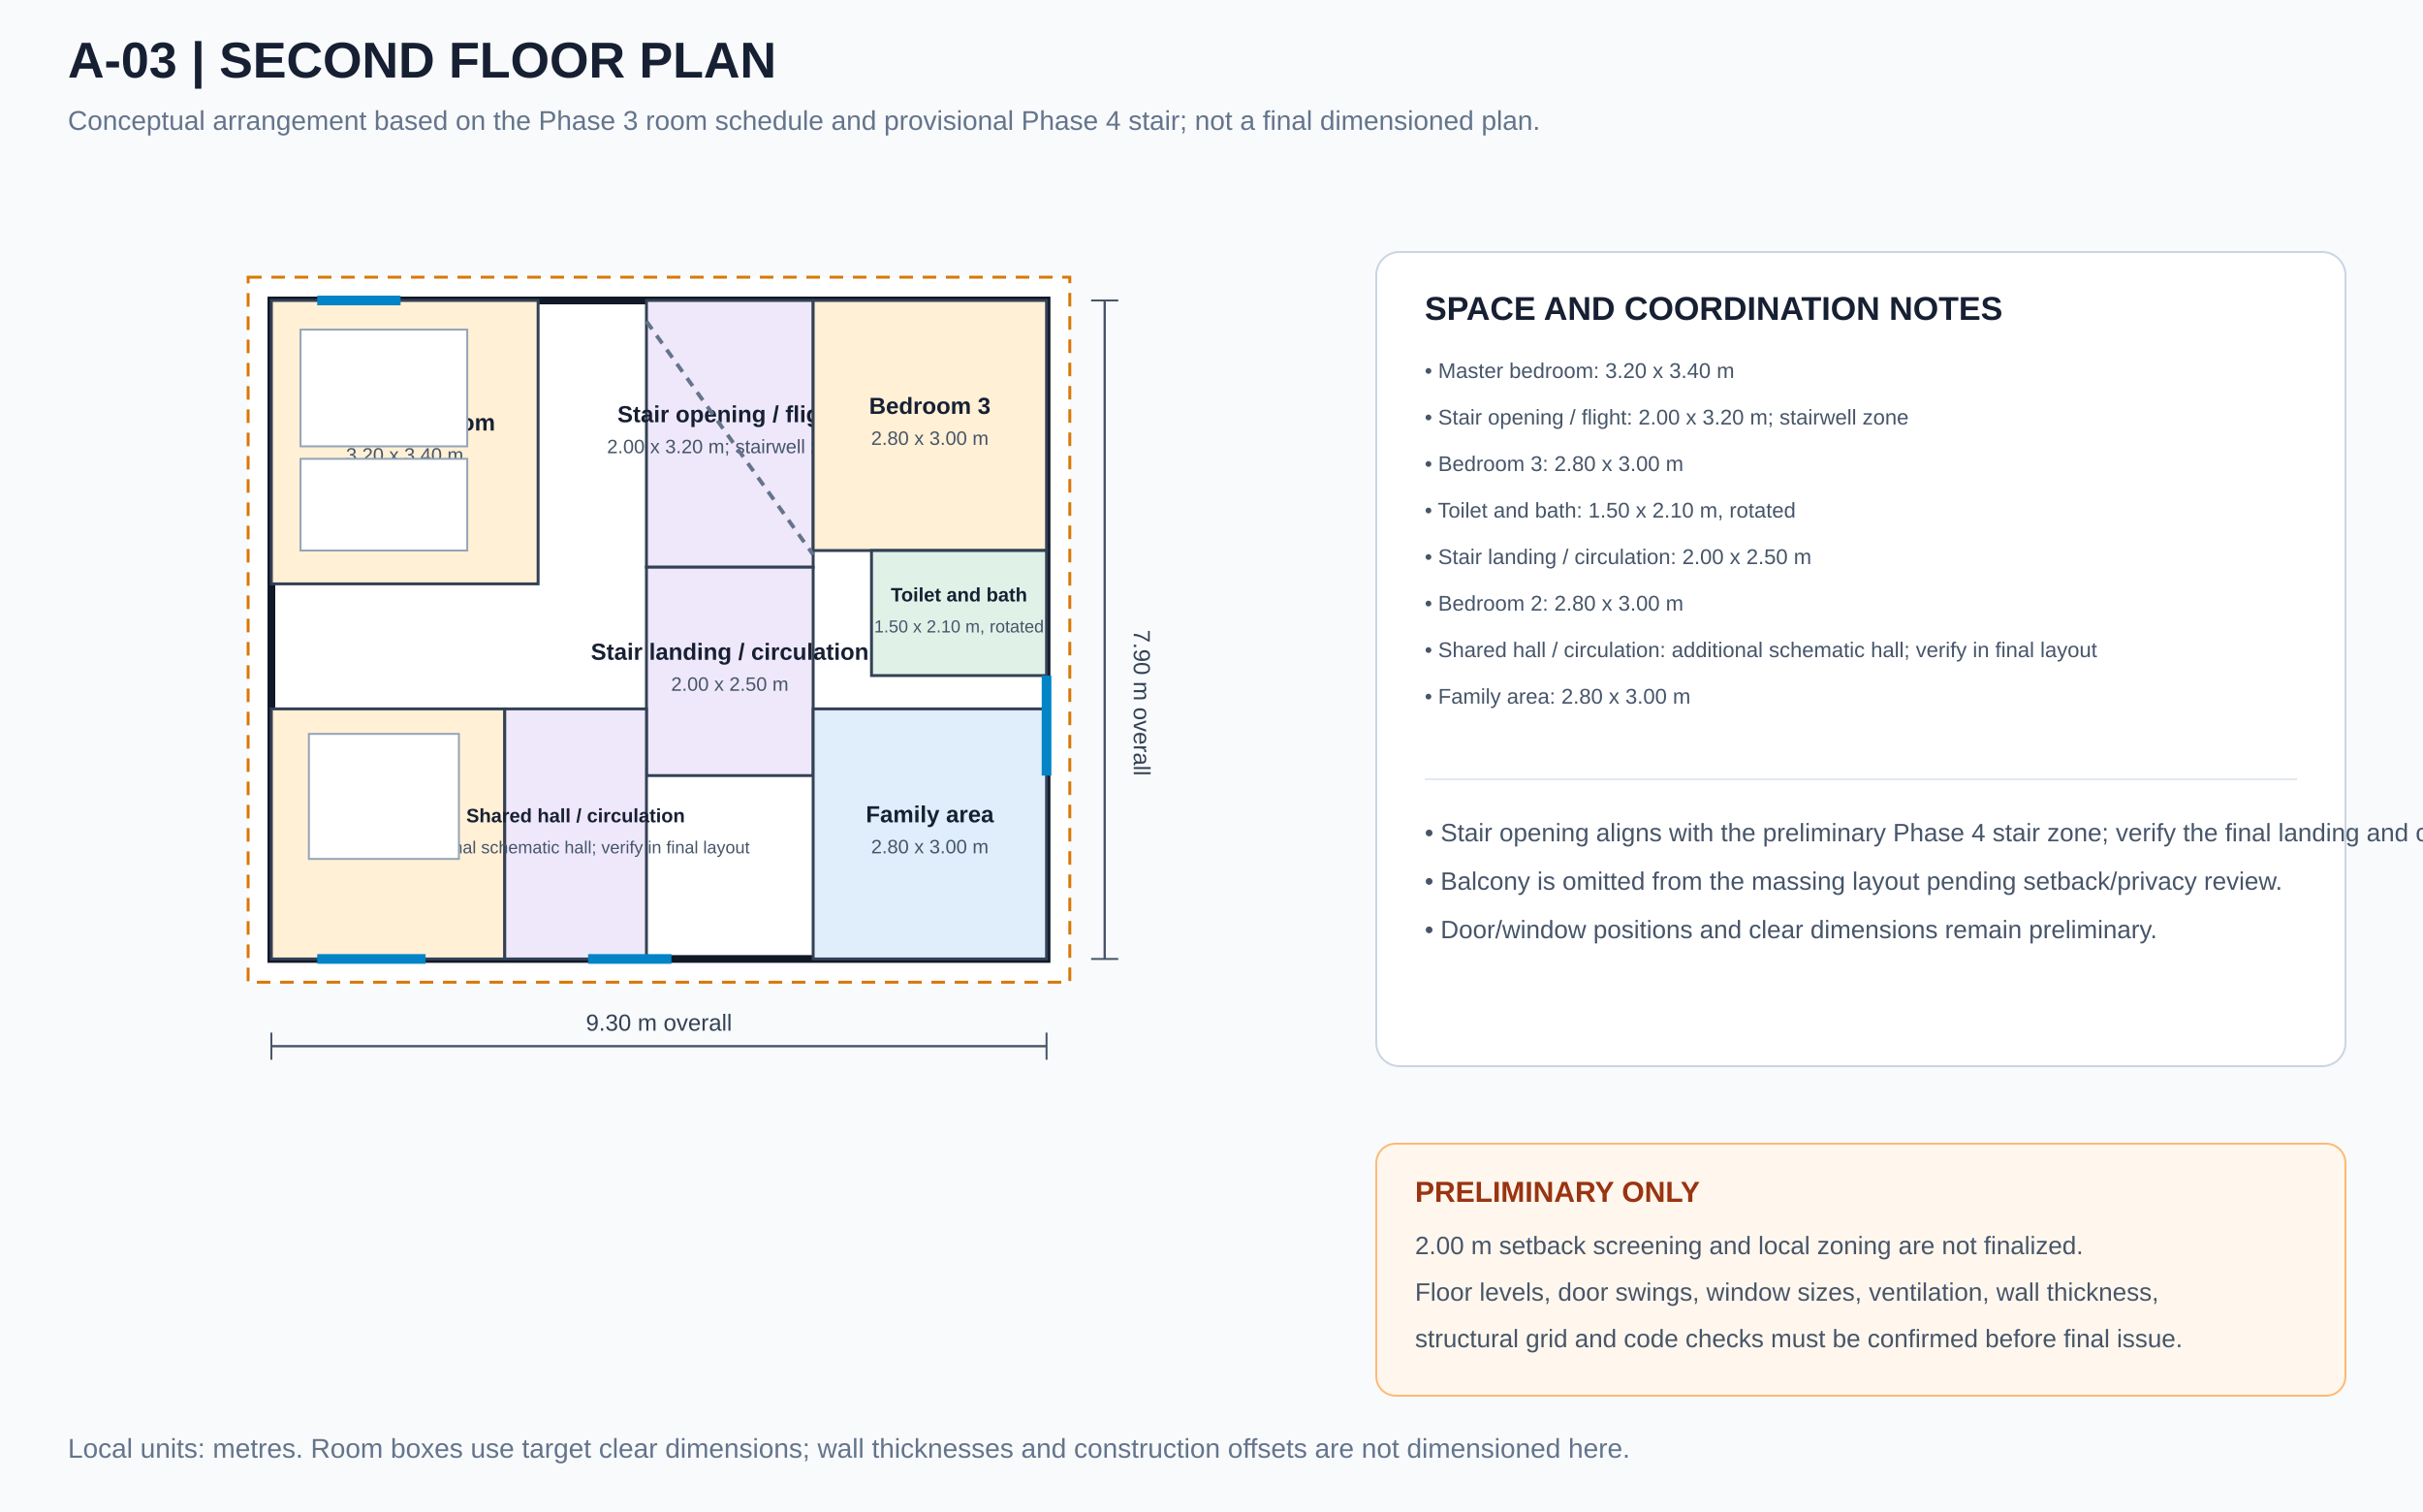
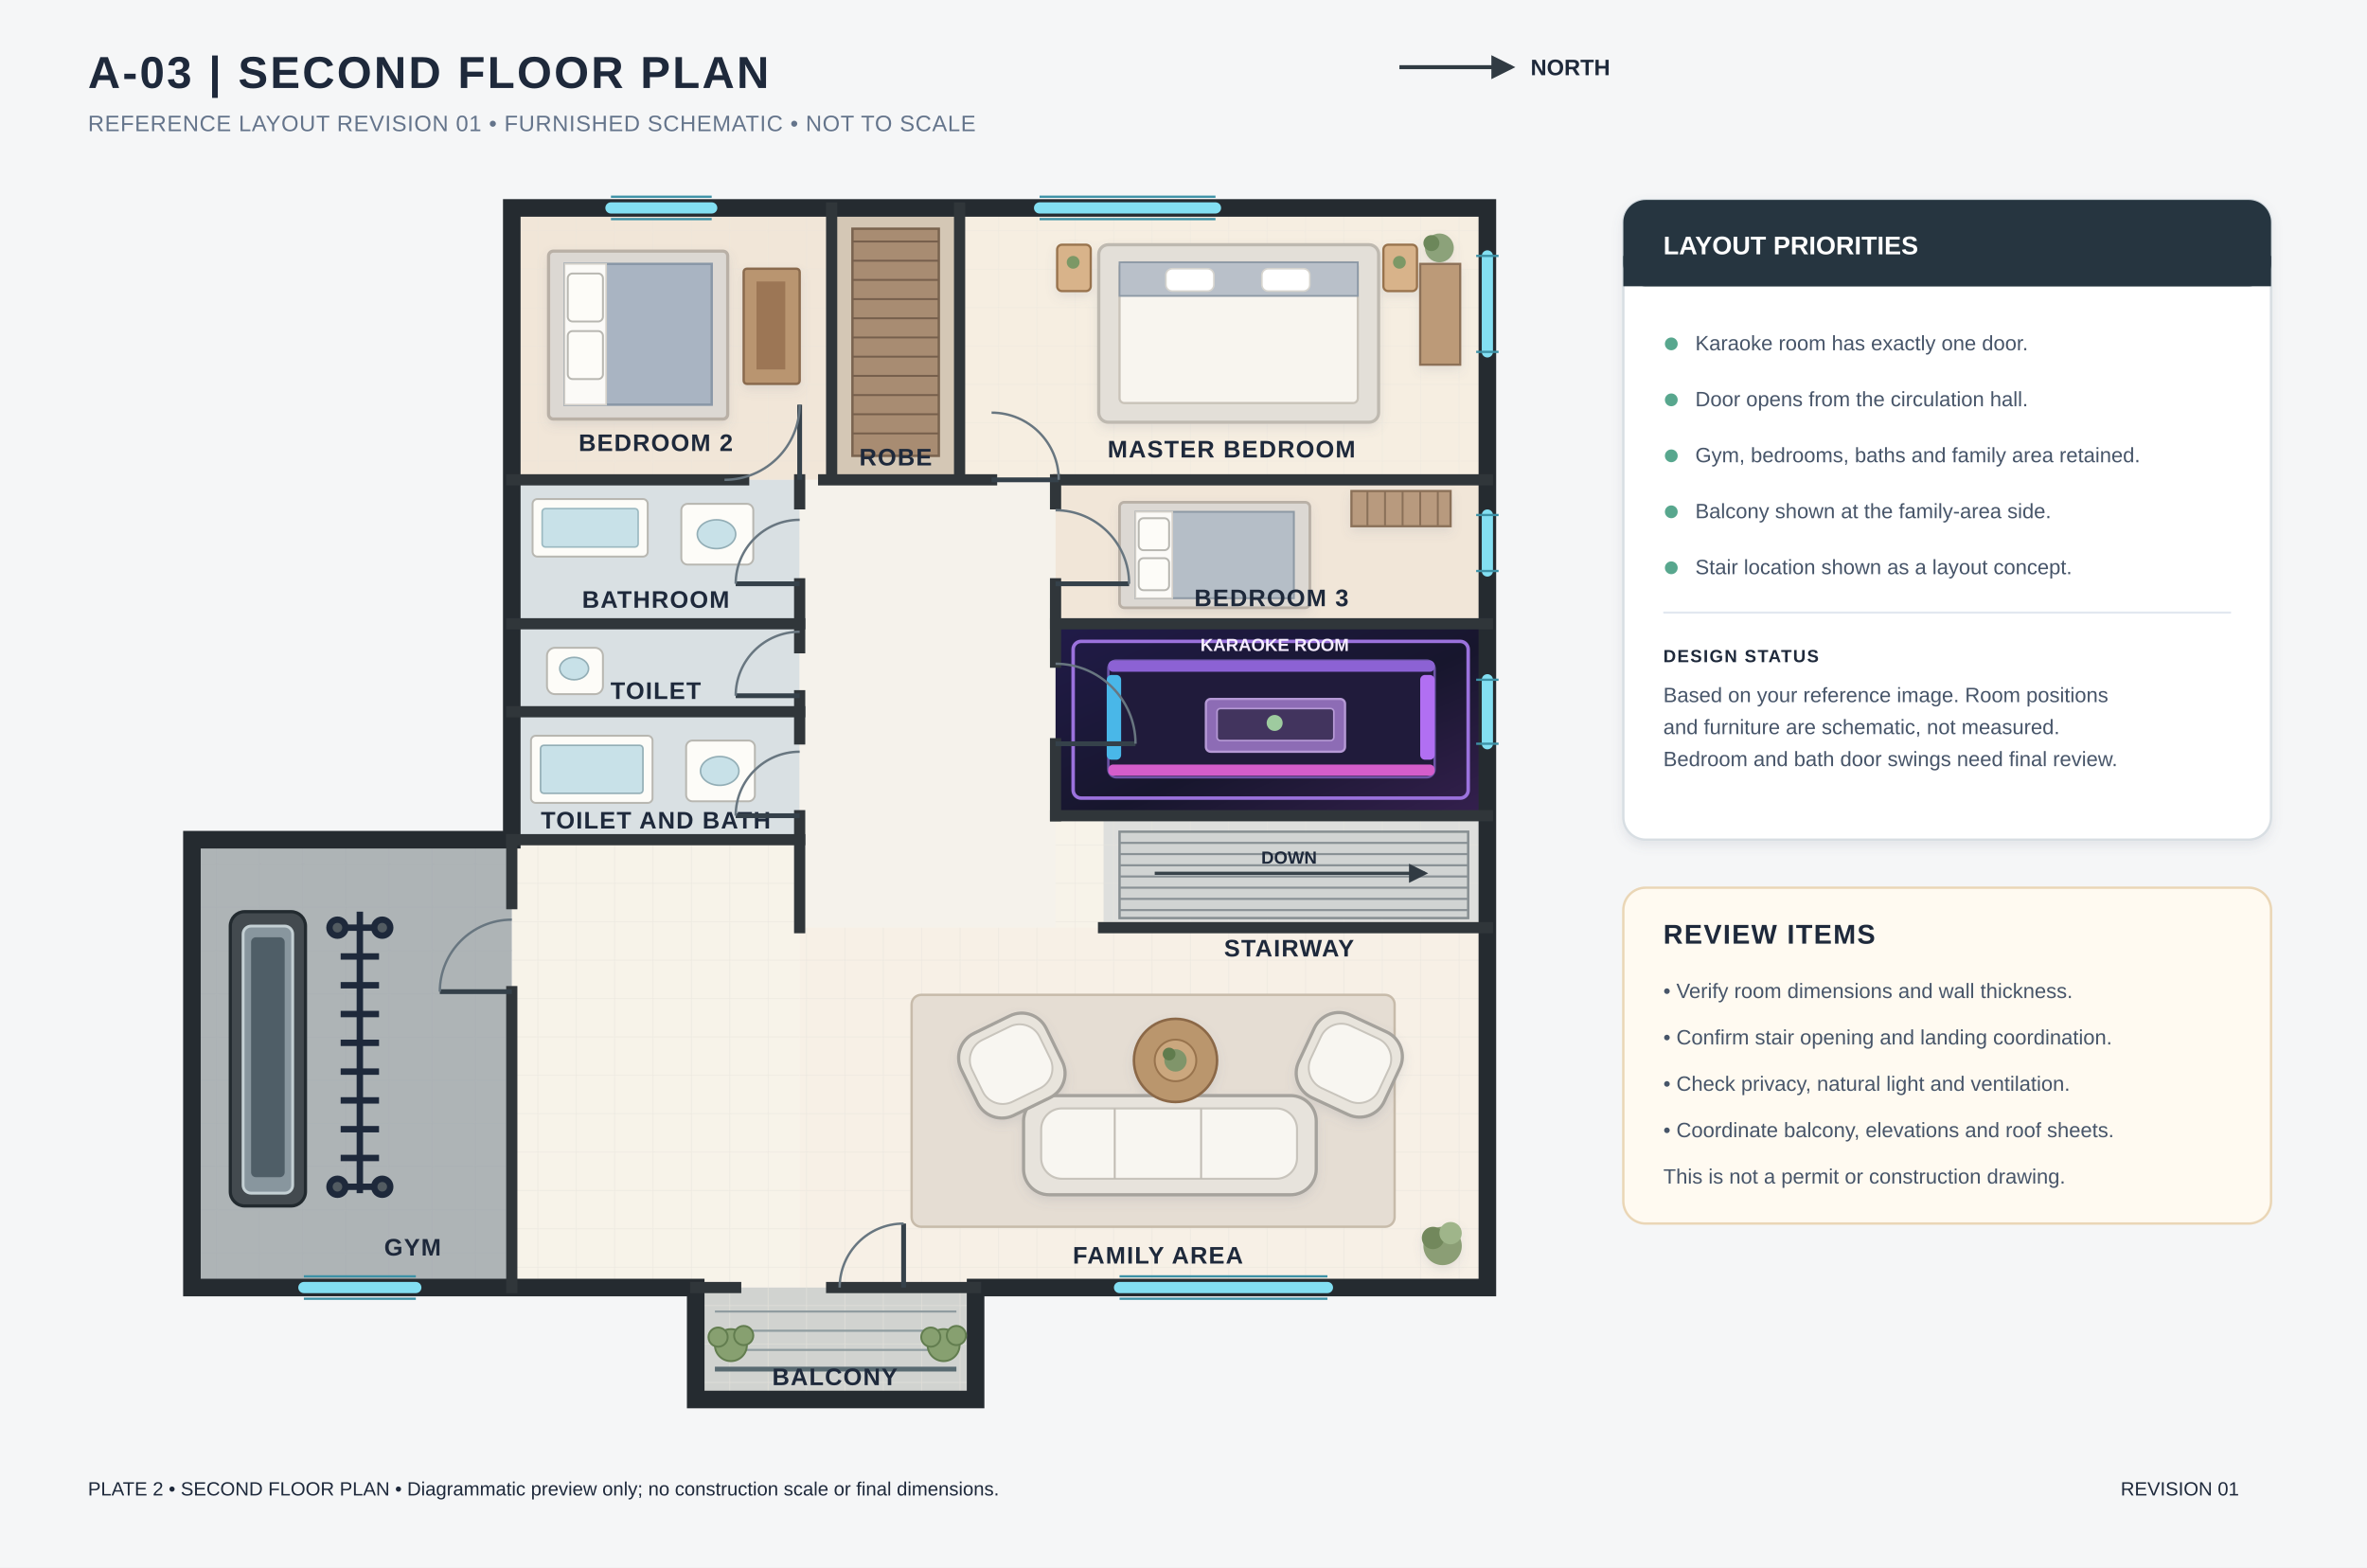
- <svg xmlns="http://www.w3.org/2000/svg" width="1250" height="780" viewBox="0 0 1250 780" role="img" aria-labelledby="title desc">
-   <style>text{font-family:Arial,Helvetica,sans-serif}.title{font-size:26px;font-weight:700;fill:#172033}.sub{font-size:14px;fill:#64748b}.note{font-size:13px;fill:#475569}.small{font-size:11px;fill:#475569}</style>
-   <rect width="1250" height="780" fill="#f8fafc" />
-   <text class="title" x="35" y="40">A-03 | SECOND FLOOR PLAN</text>
-   <text class="sub" x="35" y="67">Conceptual arrangement based on the Phase 3 room schedule and provisional Phase 4 stair; not a final dimensioned plan.</text>
-   <rect x="128" y="143" width="423.9" height="363.7" fill="#ffffff" stroke="#d97706" stroke-width="1.5" stroke-dasharray="7 5" />
-   <rect x="140" y="155" width="399.9" height="339.7" fill="#ffffff" stroke="#111827" stroke-width="4" />
+ <svg xmlns="http://www.w3.org/2000/svg" width="1480" height="980" viewBox="0 0 1480 980" role="img" aria-labelledby="title desc">
+   <defs>
+     <pattern id="tile" width="24" height="24" patternUnits="userSpaceOnUse">
+       <path d="M24 0H0V24" fill="none" stroke="#e7e4dc" stroke-width="0.8" />
+     </pattern>
+     <pattern id="gymTile" width="27" height="27" patternUnits="userSpaceOnUse">
+       <path d="M27 0H0V27" fill="none" stroke="#aab0b4" stroke-width="0.8" />
+     </pattern>
+     <linearGradient id="karaokeGlow" x1="0" y1="0" x2="1" y2="1">
+       <stop offset="0" stop-color="#211b49" />
+       <stop offset=".55" stop-color="#17162d" />
+       <stop offset="1" stop-color="#35204f" />
+     </linearGradient>
+     <marker id="arrow" markerWidth="8" markerHeight="8" refX="5" refY="3" orient="auto">
+       <path d="M0,0 L6,3 L0,6 Z" fill="#313b43" />
+     </marker>
+     <filter id="softShadow" x="-20%" y="-20%" width="140%" height="140%">
+       <feDropShadow dx="0" dy="3" stdDeviation="3" flood-color="#64748b" flood-opacity=".14" />
+     </filter>
+     <style>
+     text{font-family:Arial,Helvetica,sans-serif;fill:#1e293b}
+     .sheetTitle{font-size:28px;font-weight:800;letter-spacing:1.4px}
+     .sheetSub{font-size:14px;fill:#64748b;letter-spacing:.4px}
+     .roomLabel{font-size:15px;font-weight:700;letter-spacing:.7px;text-anchor:middle}
+     .roomSmall{font-size:11px;fill:#64748b;text-anchor:middle}
+     .wall{fill:none;stroke:#252b30;stroke-width:11;stroke-linejoin:miter;stroke-linecap:square}
+     .innerWall{fill:none;stroke:#30363a;stroke-width:7;stroke-linecap:square}
+     .window{fill:none;stroke:#83dff2;stroke-width:7;stroke-linecap:round}
+     .windowFrame{fill:none;stroke:#3d91a6;stroke-width:1.4}
+     .doorLeaf{fill:none;stroke:#35414a;stroke-width:3}
+     .doorArc{fill:none;stroke:#687680;stroke-width:1.5}
+     .furn{fill:#d8b38a;stroke:#98734d;stroke-width:1.4}
+     .furnLight{fill:#fdfcf8;stroke:#b8b7b1;stroke-width:1.2}
+     .panelText{font-size:13px;fill:#475569}
+     .panelHeading{font-size:17px;font-weight:800;letter-spacing:.8px}
+     .tag{font-size:11px;font-weight:700;letter-spacing:.8px}
+     .lightText{fill:#ffffff}
+     .karaokeLabel{fill:#f6edff}
+   </style>
+   </defs>
+   <rect width="1480" height="980" fill="#f5f6f7" />
+   <text x="55" y="55" class="sheetTitle">A-03  |  SECOND FLOOR PLAN</text>
+   <text x="55" y="82" class="sheetSub">REFERENCE LAYOUT REVISION 01  •  FURNISHED SCHEMATIC  •  NOT TO SCALE</text>
+   <g transform="translate(875 42)">
+     <path d="M0 0H70" stroke="#303b43" stroke-width="2.5" marker-end="url(#arrow)" />
+     <text x="82" y="5" font-size="14" font-weight="700">NORTH</text>
+   </g>
+   <rect x="320" y="130" width="610" height="675" fill="#f7f3e9" />
+   <rect x="320" y="130" width="610" height="675" fill="url(#tile)" opacity=".7" />
+   <rect x="120" y="525" width="200" height="280" fill="#aeb4b6" />
+   <rect x="120" y="525" width="200" height="280" fill="url(#gymTile)" opacity=".7" />
+   <rect x="320" y="130" width="200" height="170" fill="#f1e6d8" />
+   <rect x="520" y="130" width="80" height="170" fill="#d4c7b5" />
+   <rect x="600" y="130" width="330" height="170" fill="#f6eee1" />
+   <rect x="320" y="130" width="200" height="170" fill="url(#tile)" opacity=".35" />
+   <rect x="600" y="130" width="330" height="170" fill="url(#tile)" opacity=".45" />
+   <rect x="320" y="300" width="180" height="90" fill="#d9e0e3" />
+   <rect x="320" y="390" width="180" height="55" fill="#d9e0e3" />
+   <rect x="320" y="445" width="180" height="80" fill="#d9e0e3" />
+   <rect x="500" y="300" width="160" height="505" fill="#f5f2eb" />
+   <rect x="660" y="300" width="270" height="90" fill="#f1e6d8" />
+   <rect x="660" y="390" width="270" height="120" fill="url(#karaokeGlow)" />
+   <rect x="690" y="510" width="240" height="70" fill="#dedfdd" />
+   <rect x="690" y="510" width="240" height="70" fill="url(#tile)" opacity=".5" />
+   <rect x="500" y="580" width="430" height="225" fill="#f7f0e6" />
+   <rect x="500" y="580" width="430" height="225" fill="url(#tile)" opacity=".7" />
+   <rect x="435" y="805" width="175" height="70" fill="#d1d3d0" />
+   <rect x="435" y="805" width="175" height="70" fill="url(#tile)" opacity=".7" />
+   <path class="wall" d="M320 130 H930 V805 H610 V875 H435 V805 H320 V805 H120 V525 H320 Z" />
+   <path class="innerWall" d="M520 130 V300 M600 130 V300 M320 300 H465 M515 300 H620 M662 300 H930" />
+   <path class="innerWall" d="M320 390 H500 M320 445 H500 M320 525 H500" />
+   <path class="innerWall" d="M500 300 V315 M500 365 V405 M500 435 V462 M500 510 V580" />
+   <path class="innerWall" d="M660 300 V315 M660 365 V414 M660 465 V510" />
+   <path class="innerWall" d="M660 390 H930 M660 510 H690 M690 510 H930 M690 580 H930" />
+   <path class="innerWall" d="M320 525 V565 M320 620 V805" />
+   <path class="innerWall" d="M435 805 H460 M520 805 H610" />
+   <g filter="url(#softShadow)">
+     <rect x="343" y="157" width="112" height="105" rx="3" fill="#dcd8d3" stroke="#b9b0a6" stroke-width="2" />
+     <rect x="353" y="165" width="92" height="88" fill="#a9b4c2" stroke="#8997a7" stroke-width="1.5" />
+     <rect x="353" y="165" width="26" height="88" fill="#fbfaf7" stroke="#d4d0c9" />
+     <rect x="355" y="171" width="22" height="30" rx="3" class="furnLight" />
+     <rect x="355" y="207" width="22" height="30" rx="3" class="furnLight" />
+     <rect x="465" y="168" width="35" height="72" rx="2" fill="#b99570" stroke="#8a6b4e" stroke-width="1.5" />
+     <rect x="473" y="176" width="18" height="55" fill="#9c7655" />
+   </g>
+   <text x="410" y="282" class="roomLabel">BEDROOM 2</text>
+   <rect x="533" y="143" width="54" height="142" fill="#a88c72" stroke="#79634f" stroke-width="1.5" />
+   <path d="M533 151H587 M533 163H587 M533 175H587 M533 187H587 M533 199H587 M533 211H587 M533 223H587 M533 235H587 M533 247H587 M533 259H587 M533 271H587" stroke="#765f4c" stroke-width="1.2" />
+   <text x="560" y="291" class="roomLabel" font-size="12">ROBE</text>
+   <g filter="url(#softShadow)">
+     <rect x="687" y="153" width="175" height="111" rx="6" fill="#e3dfd8" stroke="#beb9b0" stroke-width="2" />
+     <rect x="700" y="164" width="149" height="88" rx="3" fill="#f8f5ef" stroke="#c9c3b9" stroke-width="1.4" />
+     <rect x="700" y="164" width="149" height="21" fill="#b9c0c9" stroke="#8c98a5" stroke-width="1.1" />
+     <rect x="729" y="168" width="30" height="14" rx="4" fill="#fff" stroke="#d6d4ce" />
+     <rect x="789" y="168" width="30" height="14" rx="4" fill="#fff" stroke="#d6d4ce" />
+     <rect x="661" y="153" width="21" height="29" rx="3" class="furn" />
+     <rect x="865" y="153" width="21" height="29" rx="3" class="furn" />
+     <circle cx="671" cy="164" r="4" fill="#7b9866" />
+     <circle cx="875" cy="164" r="4" fill="#7b9866" />
+     <rect x="888" y="165" width="25" height="63" fill="#bc9a78" stroke="#8d7158" stroke-width="1.4" />
+     <circle cx="900" cy="155" r="9" fill="#8ca27a" />
+     <circle cx="895" cy="152" r="5" fill="#6c875a" />
+   </g>
+   <text x="770" y="286" class="roomLabel">MASTER BEDROOM</text>
+   <rect x="333" y="312" width="72" height="36" rx="3" class="furnLight" />
+   <rect x="339" y="318" width="60" height="24" rx="2" fill="#c8e1e8" stroke="#9bb9c1" />
+   <rect x="426" y="315" width="45" height="38" rx="4" class="furnLight" />
+   <ellipse cx="448" cy="334" rx="12" ry="9" fill="#c8e1e8" stroke="#93aeb6" />
+   <rect x="342" y="405" width="35" height="29" rx="5" class="furnLight" />
+   <ellipse cx="359" cy="418" rx="9" ry="7" fill="#c8e1e8" stroke="#93aeb6" />
+   <rect x="332" y="460" width="76" height="42" rx="3" class="furnLight" />
+   <rect x="338" y="466" width="64" height="30" rx="2" fill="#c8e1e8" stroke="#93aeb6" />
+   <rect x="429" y="463" width="43" height="38" rx="4" class="furnLight" />
+   <ellipse cx="450" cy="482" rx="12" ry="9" fill="#c8e1e8" stroke="#93aeb6" />
+   <text x="410" y="380" class="roomLabel" font-size="12">BATHROOM</text>
+   <text x="410" y="437" class="roomLabel" font-size="12">TOILET</text>
+   <text x="410" y="518" class="roomLabel" font-size="11">TOILET AND BATH</text>
+   <g filter="url(#softShadow)">
+     <rect x="700" y="314" width="119" height="66" rx="3" fill="#dcd8d3" stroke="#b9b0a6" stroke-width="1.7" />
+     <rect x="710" y="320" width="99" height="54" fill="#b5bec7" stroke="#8d99a4" stroke-width="1.2" />
+     <rect x="710" y="320" width="23" height="54" fill="#fbfaf7" stroke="#d4d0c9" />
+     <rect x="712" y="324" width="19" height="20" rx="3" class="furnLight" />
+     <rect x="712" y="349" width="19" height="20" rx="3" class="furnLight" />
+     <rect x="845" y="307" width="62" height="22" fill="#b89a7e" stroke="#8a7058" stroke-width="1.4" />
+     <path d="M855 307V329 M866 307V329 M877 307V329 M888 307V329 M899 307V329" stroke="#8a7058" stroke-width="1.2" />
+   </g>
+   <text x="795" y="379" class="roomLabel">BEDROOM 3</text>
+   <rect x="671" y="401" width="247" height="98" rx="5" fill="none" stroke="#9b72dd" stroke-width="2.2" />
+   <rect x="693" y="413" width="204" height="73" rx="5" fill="#201b3b" stroke="#6d55a8" stroke-width="1.5" />
+   <rect x="693" y="413" width="204" height="7" rx="3" fill="#8c62d4" />
+   <rect x="693" y="478" width="204" height="7" rx="3" fill="#d45dcb" />
+   <rect x="692" y="422" width="9" height="53" rx="3" fill="#49b7e8" />
+   <rect x="888" y="422" width="9" height="53" rx="3" fill="#b16ff2" />
+   <rect x="754" y="437" width="87" height="33" rx="3" fill="#8d6cb5" stroke="#b69ad6" stroke-width="1.4" />
+   <rect x="761" y="443" width="73" height="20" rx="2" fill="#42345e" stroke="#b69ad6" stroke-width="1" />
+   <circle cx="797" cy="452" r="5" fill="#9ecb9f" />
+   <text x="797" y="407" class="karaokeLabel" text-anchor="middle" font-size="11" font-weight="700">KARAOKE ROOM</text>
+   <rect x="700" y="520" width="218" height="54" fill="#d1d4d3" stroke="#878f92" stroke-width="1.5" />
+   <path d="M700 527H918 M700 534H918 M700 541H918 M700 548H918 M700 555H918 M700 562H918 M700 569H918" stroke="#899195" stroke-width="1.3" />
+   <path d="M722 546H891" stroke="#38434a" stroke-width="2" marker-end="url(#arrow)" />
+   <text x="806" y="540" font-size="11" font-weight="700" text-anchor="middle">DOWN</text>
+   <text x="806" y="598" class="roomLabel" font-size="13">STAIRWAY</text>
+   <rect x="144" y="570" width="47" height="184" rx="9" fill="#434a4f" stroke="#222a2f" stroke-width="2" />
+   <rect x="152" y="579" width="31" height="167" rx="5" fill="#88969e" stroke="#c4d0d4" stroke-width="1.8" />
+   <rect x="157" y="586" width="21" height="150" rx="3" fill="#4f5e67" />
+   <g stroke="#1e293b" stroke-width="4" fill="#525b61">
+     <path d="M225 570V746" />
+     <path d="M213 580H237 M213 598H237 M213 616H237 M213 634H237 M213 652H237 M213 670H237 M213 688H237 M213 706H237 M213 724H237 M213 742H237" />
+     <circle cx="211" cy="580" r="5" />
+     <circle cx="239" cy="580" r="5" />
+     <circle cx="211" cy="742" r="5" />
+     <circle cx="239" cy="742" r="5" />
+   </g>
+   <text x="258" y="785" class="roomLabel">GYM</text>
+   <rect x="570" y="622" width="302" height="145" rx="6" fill="#e5ddd3" stroke="#c7bbaa" stroke-width="1.5" />
+   <g filter="url(#softShadow)">
+     <rect x="640" y="685" width="183" height="62" rx="16" fill="#e7e3dc" stroke="#a5a29c" stroke-width="2" />
+     <rect x="651" y="693" width="160" height="44" rx="13" fill="#f8f6f1" stroke="#c8c4bc" stroke-width="1.3" />
+     <path d="M697 693V737 M751 693V737" stroke="#c0bbb3" stroke-width="1.2" />
+     <rect x="603" y="638" width="59" height="57" rx="17" fill="#e8e4dc" stroke="#a5a29c" stroke-width="2" transform="rotate(-26 632 666)" />
+     <rect x="609" y="644" width="47" height="43" rx="14" fill="#f8f6f1" stroke="#c8c4bc" stroke-width="1.2" transform="rotate(-26 632 666)" />
+     <rect x="814" y="637" width="59" height="57" rx="17" fill="#e8e4dc" stroke="#a5a29c" stroke-width="2" transform="rotate(25 843 666)" />
+     <rect x="820" y="643" width="47" height="43" rx="14" fill="#f8f6f1" stroke="#c8c4bc" stroke-width="1.2" transform="rotate(25 843 666)" />
+     <circle cx="735" cy="663" r="26" fill="#ba966d" stroke="#8b6847" stroke-width="1.6" />
+     <circle cx="735" cy="663" r="13" fill="#cba77e" stroke="#98734d" stroke-width="1.2" />
+     <circle cx="735" cy="663" r="7" fill="#80956b" />
+     <circle cx="731" cy="659" r="4" fill="#617b4e" />
+     <circle cx="902" cy="779" r="12" fill="#8b9e74" />
+     <circle cx="896" cy="774" r="7" fill="#72885b" />
+     <circle cx="907" cy="771" r="7" fill="#9fb58a" />
+   </g>
+   <text x="724" y="790" class="roomLabel">FAMILY AREA</text>
+   <path d="M447 856H598" stroke="#596b72" stroke-width="3" />
+   <path d="M447 844H598 M447 832H598 M447 820H598" stroke="#8f9ca0" stroke-width="1.3" />
+   <g fill="#87a070" stroke="#627d4f" stroke-width="1.2">
+     <circle cx="457" cy="841" r="10" />
+     <circle cx="449" cy="836" r="6" />
+     <circle cx="465" cy="835" r="6" />
+     <circle cx="590" cy="841" r="10" />
+     <circle cx="582" cy="836" r="6" />
+     <circle cx="598" cy="835" r="6" />
+   </g>
+   <text x="522" y="866" class="roomLabel" font-size="12">BALCONY</text>
+   <g id="bedroom2-door" data-room-door="bedroom-2">
+     <path d="M500 300 L500 253" class="doorLeaf" />
+     <path d="M500 253 A47 47 0 0 1 453 300" class="doorArc" />
+   </g>
+   <g id="master-door" data-room-door="master-bedroom">
+     <path d="M620 300 L662 300" class="doorLeaf" />
+     <path d="M662 300 A42 42 0 0 0 620 258" class="doorArc" />
+   </g>
+   <g id="bathroom-door" data-room-door="bathroom">
+     <path d="M500 365 L460 365" class="doorLeaf" />
+     <path d="M460 365 A40 40 0 0 1 500 325" class="doorArc" />
+   </g>
+   <g id="toilet-door" data-room-door="toilet">
+     <path d="M500 435 L460 435" class="doorLeaf" />
+     <path d="M460 435 A40 40 0 0 1 500 395" class="doorArc" />
+   </g>
+   <g id="toilet-bath-door" data-room-door="toilet-and-bath">
+     <path d="M500 510 L460 510" class="doorLeaf" />
+     <path d="M460 510 A40 40 0 0 1 500 470" class="doorArc" />
+   </g>
+   <g id="bedroom3-door" data-room-door="bedroom-3">
+     <path d="M660 365 L706 365" class="doorLeaf" />
+     <path d="M706 365 A46 46 0 0 0 660 319" class="doorArc" />
+   </g>
+   <g id="karaoke-door-01" data-room-door="karaoke-room" aria-label="The only doorway into the karaoke room, from the west-side corridor">
+     <path d="M660 465 L710 465" class="doorLeaf" />
+     <path d="M710 465 A50 50 0 0 0 660 415" class="doorArc" />
+   </g>
+   <g id="gym-door" data-room-door="gym">
+     <path d="M320 620 L275 620" class="doorLeaf" />
+     <path d="M275 620 A45 45 0 0 1 320 575" class="doorArc" />
+   </g>
+   <g id="balcony-door" data-room-door="balcony">
+     <path d="M565 805 L565 765" class="doorLeaf" />
+     <path d="M565 765 A40 40 0 0 0 525 805" class="doorArc" />
+   </g>
+   <g class="window">
+     <path d="M382 130H445 M650 130H760 M930 160V220 M930 322V357 M930 425V465 M190 805H260 M700 805H830" />
+   </g>
+   <g class="windowFrame">
+     <path d="M382 123H445 M382 137H445 M650 123H760 M650 137H760 M923 160H937 M923 220H937 M923 322H937 M923 357H937 M923 425H937 M923 465H937 M190 798H260 M190 812H260 M700 798H830 M700 812H830" />
+   </g>
+   <g filter="url(#softShadow)">
+     <rect x="1015" y="125" width="405" height="400" rx="14" fill="#ffffff" stroke="#d8dee3" stroke-width="1.5" />
+     <rect x="1015" y="125" width="405" height="54" rx="14" fill="#263640" />
+     <rect x="1015" y="160" width="405" height="19" fill="#263640" />
+   </g>
+   <text x="1040" y="159" class="lightText" font-size="16" font-weight="800">LAYOUT PRIORITIES</text>
+   <circle cx="1045" cy="215" r="4" fill="#58a78e" />
+   <text x="1060" y="219" class="panelText">Karaoke room has exactly one door.</text>
+   <circle cx="1045" cy="250" r="4" fill="#58a78e" />
+   <text x="1060" y="254" class="panelText">Door opens from the circulation hall.</text>
+   <circle cx="1045" cy="285" r="4" fill="#58a78e" />
+   <text x="1060" y="289" class="panelText">Gym, bedrooms, baths and family area retained.</text>
+   <circle cx="1045" cy="320" r="4" fill="#58a78e" />
+   <text x="1060" y="324" class="panelText">Balcony shown at the family-area side.</text>
+   <circle cx="1045" cy="355" r="4" fill="#58a78e" />
+   <text x="1060" y="359" class="panelText">Stair location shown as a layout concept.</text>
+   <path d="M1040 383H1395" stroke="#e2e8f0" stroke-width="1.3" />
+   <text x="1040" y="414" class="tag" fill="#334155">DESIGN STATUS</text>
+   <text x="1040" y="439" class="panelText">Based on your reference image. Room positions</text>
+   <text x="1040" y="459" class="panelText">and furniture are schematic, not measured.</text>
+   <text x="1040" y="479" class="panelText">Bedroom and bath door swings need final review.</text>
  <g>
-     <rect x="140" y="155" width="137.6" height="146.2" fill="#fff0d6" stroke="#334155" stroke-width="1.5" />
-     <text x="208.8" y="222.1" text-anchor="middle" font-size="12" font-weight="600" fill="#172033">Master bedroom</text>
-     <text x="208.8" y="238.1" text-anchor="middle" font-size="10" fill="#475569">3.20 x 3.40 m</text>
-   </g>
-   <g>
-     <rect x="333.5" y="155" width="86" height="137.6" fill="#eee8fa" stroke="#334155" stroke-width="1.5" />
-     <text x="376.5" y="217.8" text-anchor="middle" font-size="12" font-weight="600" fill="#172033">Stair opening / flight</text>
-     <text x="376.5" y="233.8" text-anchor="middle" font-size="10" fill="#475569">2.00 x 3.20 m; stairwell zone</text>
-   </g>
-   <g>
-     <rect x="419.5" y="155" width="120.4" height="129" fill="#fff0d6" stroke="#334155" stroke-width="1.5" />
-     <text x="479.7" y="213.5" text-anchor="middle" font-size="12" font-weight="600" fill="#172033">Bedroom 3</text>
-     <text x="479.7" y="229.5" text-anchor="middle" font-size="10" fill="#475569">2.80 x 3.00 m</text>
-   </g>
-   <g>
-     <rect x="449.6" y="284" width="90.3" height="64.5" fill="#e0f2e8" stroke="#334155" stroke-width="1.5" />
-     <text x="494.75" y="310.25" text-anchor="middle" font-size="10" font-weight="600" fill="#172033">Toilet and bath</text>
-     <text x="494.75" y="326.25" text-anchor="middle" font-size="9" fill="#475569">1.50 x 2.10 m, rotated</text>
-   </g>
-   <g>
-     <rect x="333.5" y="292.6" width="86" height="107.5" fill="#eee8fa" stroke="#334155" stroke-width="1.5" />
-     <text x="376.5" y="340.35" text-anchor="middle" font-size="12" font-weight="600" fill="#172033">Stair landing / circulation</text>
-     <text x="376.5" y="356.35" text-anchor="middle" font-size="10" fill="#475569">2.00 x 2.50 m</text>
-   </g>
-   <g>
-     <rect x="140" y="365.7" width="120.4" height="129" fill="#fff0d6" stroke="#334155" stroke-width="1.5" />
-     <text x="200.2" y="424.2" text-anchor="middle" font-size="12" font-weight="600" fill="#172033">Bedroom 2</text>
-     <text x="200.2" y="440.2" text-anchor="middle" font-size="10" fill="#475569">2.80 x 3.00 m</text>
-   </g>
-   <g>
-     <rect x="260.4" y="365.7" width="73.1" height="129" fill="#eee8fa" stroke="#334155" stroke-width="1.5" />
-     <text x="296.95" y="424.2" text-anchor="middle" font-size="10" font-weight="600" fill="#172033">Shared hall / circulation</text>
-     <text x="296.95" y="440.2" text-anchor="middle" font-size="9" fill="#475569">additional schematic hall; verify in final layout</text>
-   </g>
-   <g>
-     <rect x="419.5" y="365.7" width="120.4" height="129" fill="#dfeefa" stroke="#334155" stroke-width="1.5" />
-     <text x="479.7" y="424.2" text-anchor="middle" font-size="12" font-weight="600" fill="#172033">Family area</text>
-     <text x="479.7" y="440.2" text-anchor="middle" font-size="10" fill="#475569">2.80 x 3.00 m</text>
-   </g>
-   <rect x="155.05" y="170.05" width="86" height="60.2" fill="#ffffff" stroke="#94a3b8" />
-   <rect x="155.05" y="236.7" width="86" height="47.3" fill="#ffffff" stroke="#94a3b8" />
-   <rect x="159.35" y="378.6" width="77.4" height="64.5" fill="#ffffff" stroke="#94a3b8" />
-   <line x1="333.5" y1="165.75" x2="419.5" y2="286.15" stroke="#64748b" stroke-width="2" stroke-dasharray="5 4" />
-   <line x1="140" y1="539.7" x2="539.9" y2="539.7" stroke="#475569" stroke-width="1.2" />
-   <line x1="140" y1="532.7" x2="140" y2="546.7" stroke="#475569" />
-   <line x1="539.9" y1="532.7" x2="539.9" y2="546.7" stroke="#475569" />
-   <text x="339.95" y="531.7" text-anchor="middle" font-size="12" fill="#334155">9.30 m overall</text>
-   <line x1="569.9" y1="155" x2="569.9" y2="494.7" stroke="#475569" stroke-width="1.2" />
-   <line x1="562.9" y1="155" x2="576.9" y2="155" stroke="#475569" />
-   <line x1="562.9" y1="494.7" x2="576.9" y2="494.7" stroke="#475569" />
-   <text x="584.9" y="324.85" font-size="12" fill="#334155" transform="rotate(90 584.9 324.85)">7.90 m overall</text>
-   <g stroke="#0284c7" stroke-width="5">
-     <line x1="163.65" y1="155" x2="206.65" y2="155" />
-     <line x1="163.65" y1="494.7" x2="219.55" y2="494.7" />
-     <line x1="539.9" y1="348.5" x2="539.9" y2="400.1" />
-     <line x1="303.4" y1="494.7" x2="346.4" y2="494.7" />
-   </g>
-   <rect x="710" y="130" width="500" height="420" rx="12" fill="#ffffff" stroke="#cbd5e1" />
-   <text x="735" y="165" font-size="17" font-weight="700" fill="#172033">SPACE AND COORDINATION NOTES</text>
-   <text class="small" x="735" y="195">• Master bedroom: 3.20 x 3.40 m</text>
-   <text class="small" x="735" y="219">• Stair opening / flight: 2.00 x 3.20 m; stairwell zone</text>
-   <text class="small" x="735" y="243">• Bedroom 3: 2.80 x 3.00 m</text>
-   <text class="small" x="735" y="267">• Toilet and bath: 1.50 x 2.10 m, rotated</text>
-   <text class="small" x="735" y="291">• Stair landing / circulation: 2.00 x 2.50 m</text>
-   <text class="small" x="735" y="315">• Bedroom 2: 2.80 x 3.00 m</text>
-   <text class="small" x="735" y="339">• Shared hall / circulation: additional schematic hall; verify in final layout</text>
-   <text class="small" x="735" y="363">• Family area: 2.80 x 3.00 m</text>
-   <line x1="735" y1="402" x2="1185" y2="402" stroke="#e2e8f0" />
-   <text class="note" x="735" y="434">• Stair opening aligns with the preliminary Phase 4 stair zone; verify the final landing and opening.</text>
-   <text class="note" x="735" y="459">• Balcony is omitted from the massing layout pending setback/privacy review.</text>
-   <text class="note" x="735" y="484">• Door/window positions and clear dimensions remain preliminary.</text>
-   <rect x="710" y="590" width="500" height="130" rx="10" fill="#fff7ed" stroke="#fdba74" />
-   <text x="730" y="620" font-size="15" font-weight="700" fill="#9a3412">PRELIMINARY ONLY</text>
-   <text class="note" x="730" y="647">2.00 m setback screening and local zoning are not finalized.</text>
-   <text class="note" x="730" y="671">Floor levels, door swings, window sizes, ventilation, wall thickness,</text>
-   <text class="note" x="730" y="695">structural grid and code checks must be confirmed before final issue.</text>
-   <text class="sub" x="35" y="752">Local units: metres. Room boxes use target clear dimensions; wall thicknesses and construction offsets are not dimensioned here.</text>
+     <rect x="1015" y="555" width="405" height="210" rx="14" fill="#fffaf1" stroke="#ead6b6" stroke-width="1.5" />
+     <text x="1040" y="590" class="panelHeading" fill="#8a5b23">REVIEW ITEMS</text>
+     <text x="1040" y="624" class="panelText">• Verify room dimensions and wall thickness.</text>
+     <text x="1040" y="653" class="panelText">• Confirm stair opening and landing coordination.</text>
+     <text x="1040" y="682" class="panelText">• Check privacy, natural light and ventilation.</text>
+     <text x="1040" y="711" class="panelText">• Coordinate balcony, elevations and roof sheets.</text>
+     <text x="1040" y="740" class="panelText">This is not a permit or construction drawing.</text>
+   </g>
+   <text x="55" y="935" font-size="12" fill="#64748b">PLATE 2  •  SECOND FLOOR PLAN  •  Diagrammatic preview only; no construction scale or final dimensions.</text>
+   <text x="1400" y="935" text-anchor="end" font-size="12" fill="#64748b">REVISION 01</text>
</svg>
